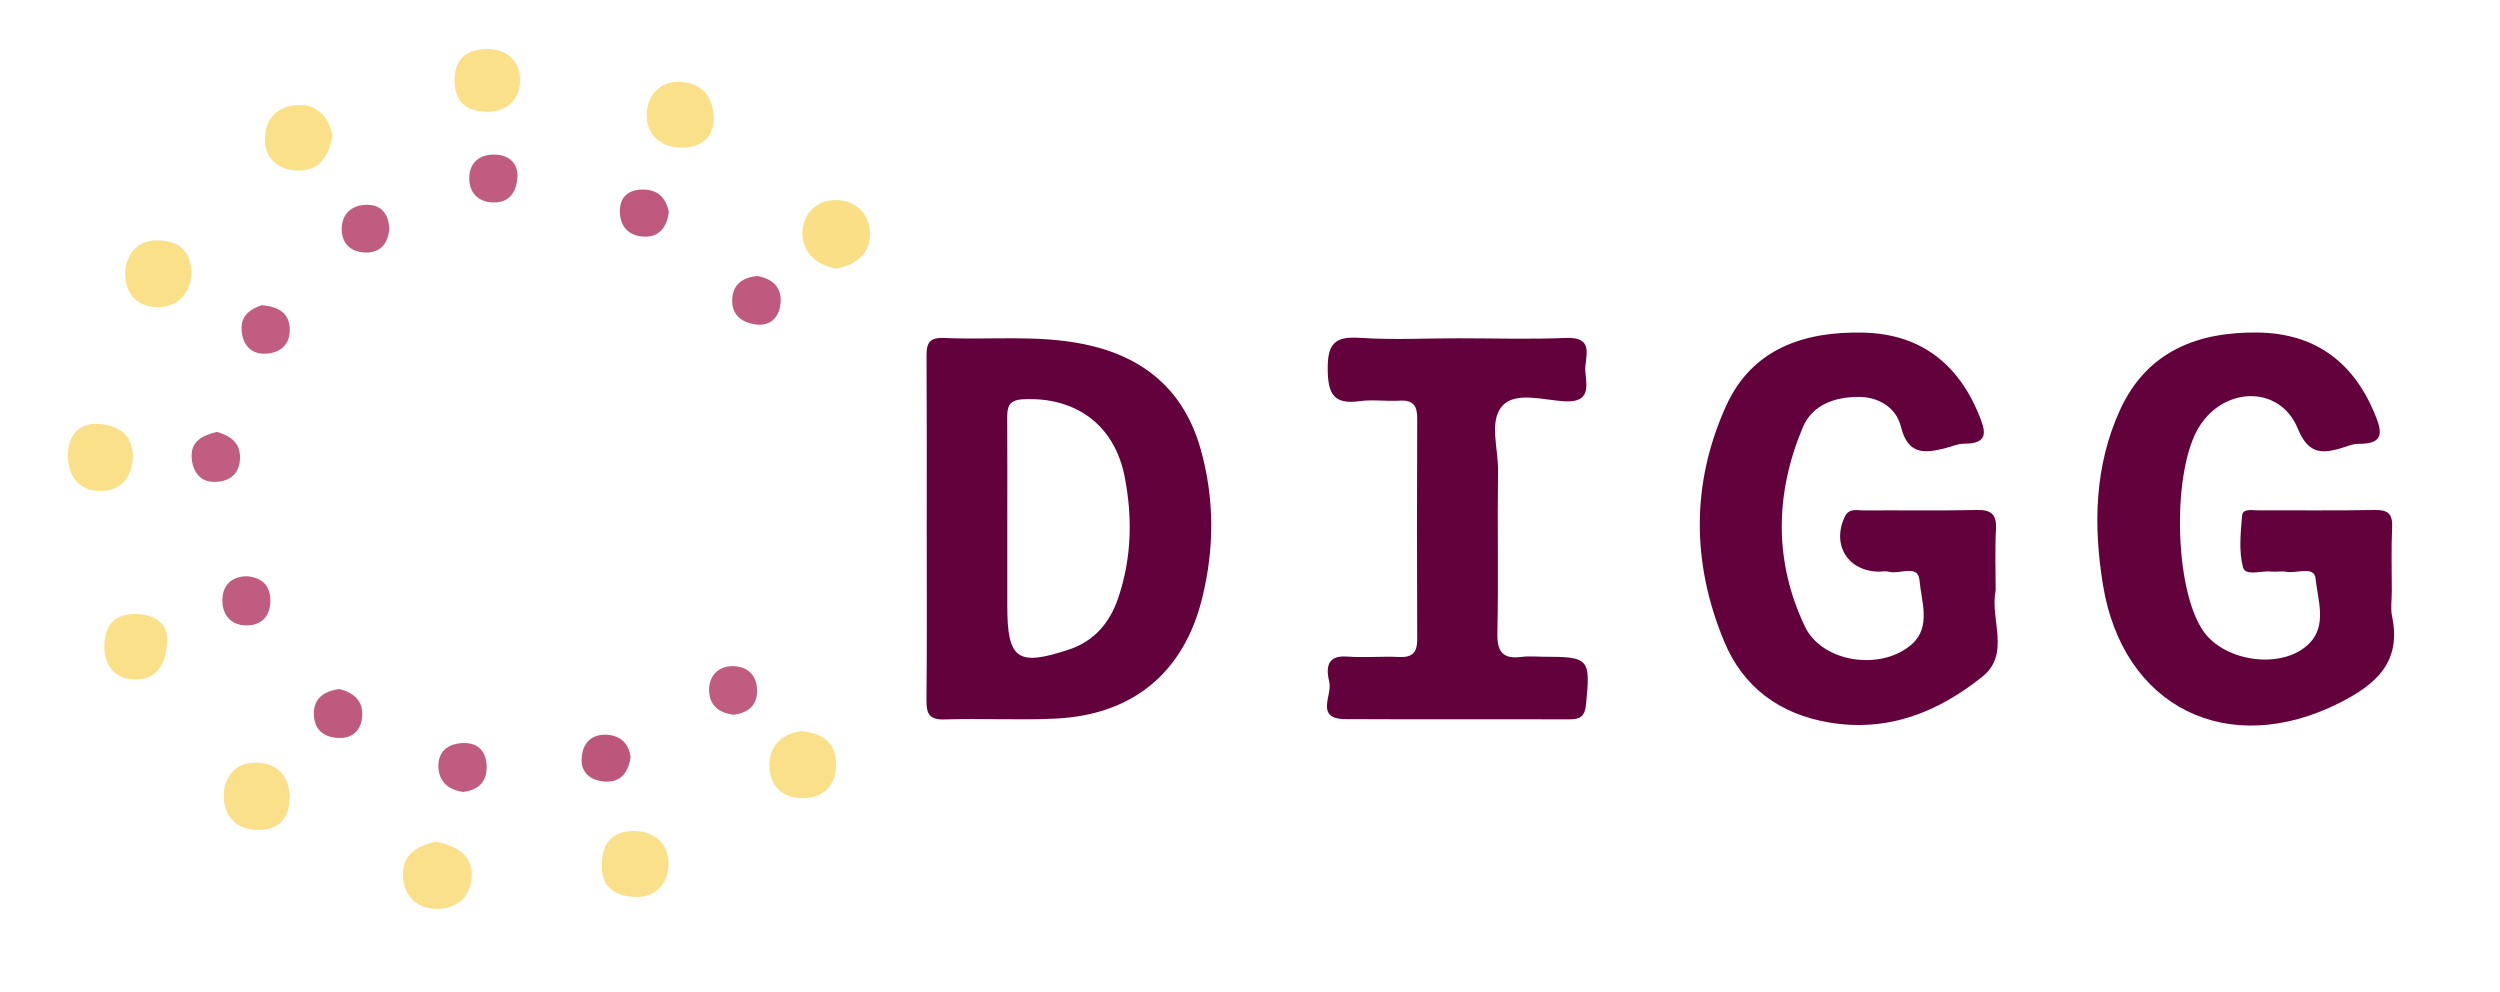
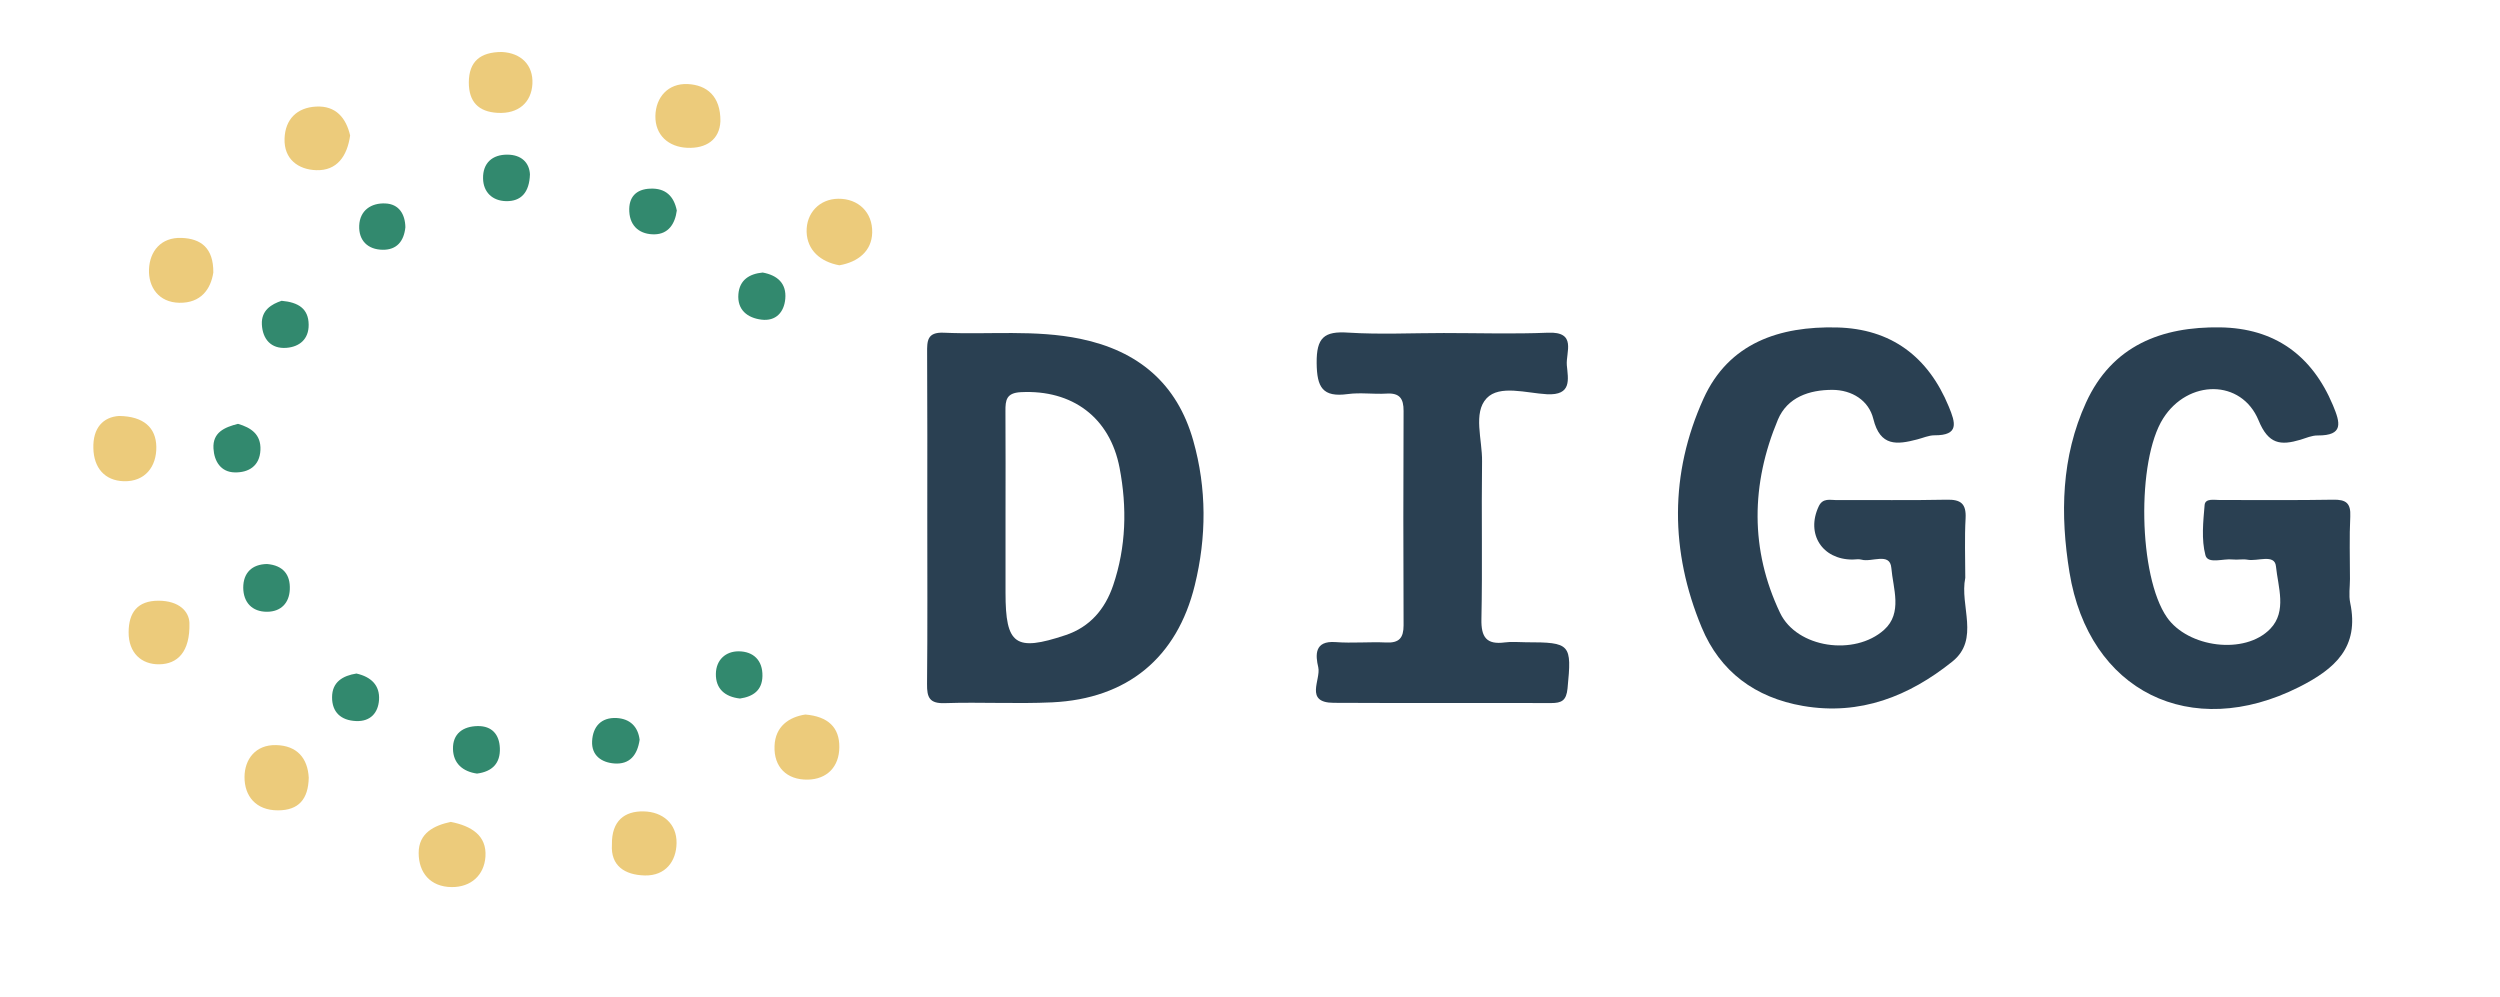
- <svg xmlns="http://www.w3.org/2000/svg" version="1.1" id="Layer_1" x="0px" y="0px" viewBox="0 0 305 121" style="enable-background:new 0 0 305 121;" xml:space="preserve">
+ <svg xmlns="http://www.w3.org/2000/svg" version="1.1" id="Layer_1" x="0px" y="0px" viewBox="0 0 314.09 125.22" style="enable-background:new 0 0 314.09 125.22;" xml:space="preserve">
  <style type="text/css">
- 	.st0{fill:#62013C;}
- 	.st1{fill:#FAE08A;}
- 	.st2{fill:#FAE089;}
- 	.st3{fill:#FADF87;}
- 	.st4{fill:#FAE088;}
- 	.st5{fill:#C05D81;}
- 	.st6{fill:#BF5C80;}
- 	.st7{fill:#BF5A7F;}
- 	.st8{fill:#C05C80;}
- 	.st9{fill:#BF5A7E;}
- 	.st10{fill:#BD567B;}
- 	.st11{fill:#BE587D;}
+ 	.st0{fill:#2A4052;}
+ 	.st1{fill:#ECCB7B;}
+ 	.st2{fill:#32896E;}
</style>
  <g>
    <g>
-       <path class="st0" d="M243.47,72.04c-0.73,3.5,1.87,7.72-1.63,10.52c-5.42,4.34-11.57,6.81-18.76,5.57    c-6.02-1.04-10.43-4.32-12.73-9.87c-3.97-9.54-4.04-19.3,0.23-28.73c3.18-7.03,9.58-9.12,16.76-8.95    c6.79,0.16,11.46,3.64,14.06,9.95c0.84,2.03,1.33,3.62-1.81,3.6c-0.72,0-1.45,0.34-2.17,0.52c-2.53,0.66-4.64,0.92-5.5-2.57    c-0.57-2.33-2.68-3.65-5.15-3.66c-2.89,0-5.65,0.92-6.84,3.74c-3.39,8.09-3.51,16.35,0.27,24.28c2.11,4.42,9.36,5.46,13.07,2.13    c2.36-2.12,1.12-5.22,0.91-7.78c-0.17-2.01-2.47-0.67-3.76-1.04c-0.35-0.1-0.75-0.01-1.12-0.01c-3.82,0-5.86-3.23-4.25-6.67    c0.51-1.1,1.43-0.8,2.23-0.8c4.62-0.03,9.24,0.05,13.86-0.05c1.78-0.04,2.46,0.51,2.37,2.33    C243.38,67.04,243.47,69.54,243.47,72.04z" />
-       <path class="st0" d="M291.8,72.19c0,1-0.17,2.03,0.03,2.99c1.17,5.58-1.91,8.3-6.43,10.58c-13.59,6.84-26.41,0.56-28.84-14.42    c-1.18-7.25-1.04-14.49,2.08-21.32c3.28-7.18,9.51-9.56,16.86-9.45c6.78,0.1,11.51,3.46,14.16,9.78c0.93,2.22,1.37,3.82-1.92,3.8    c-0.72-0.01-1.46,0.32-2.17,0.54c-2.47,0.73-4.01,0.59-5.25-2.43c-2.15-5.22-8.87-5.18-11.99-0.25    c-3.37,5.31-3.1,19.84,0.47,24.98c2.64,3.81,9.79,4.77,12.99,1.45c2.12-2.2,0.97-5.27,0.71-7.86c-0.16-1.59-2.33-0.58-3.57-0.82    c-0.6-0.11-1.25,0.04-1.87-0.03c-1.19-0.14-3.12,0.62-3.42-0.54c-0.52-1.98-0.28-4.21-0.1-6.31c0.08-0.86,1.21-0.62,1.91-0.62    c4.75-0.02,9.5,0.05,14.24-0.04c1.6-0.03,2.23,0.42,2.15,2.1C291.72,66.94,291.8,69.56,291.8,72.19z" />
-       <path class="st0" d="M177.94,41.27c4.37,0,8.74,0.14,13.09-0.04c3.68-0.16,2.24,2.45,2.38,4.09c0.16,1.75,0.67,3.81-2.51,3.64    c-2.56-0.14-5.94-1.21-7.56,0.5c-1.74,1.83-0.54,5.22-0.58,7.93c-0.09,6.61,0.06,13.22-0.08,19.82c-0.05,2.28,0.64,3.24,2.95,2.93    c0.86-0.12,1.74-0.02,2.62-0.02c5.67,0,5.79,0.22,5.25,5.8c-0.15,1.53-0.74,1.84-2.07,1.84c-9.11-0.03-18.21,0.02-27.32-0.03    c-3.71-0.02-1.57-2.92-1.93-4.47c-0.35-1.49-0.52-3.36,2.17-3.16c2.11,0.16,4.24-0.05,6.36,0.05c1.63,0.08,2.19-0.57,2.19-2.16    c-0.04-8.98-0.04-17.95,0-26.93c0.01-1.56-0.5-2.29-2.16-2.18c-1.61,0.1-3.27-0.16-4.86,0.06c-3.17,0.43-3.87-0.86-3.9-3.9    c-0.03-3.19,0.93-4.03,3.98-3.82C169.95,41.48,173.95,41.27,177.94,41.27z" />
-       <path class="st1" d="M35.36,97.15c-0.06,2.7-1.27,4.1-3.87,4.1c-2.77,0-4.21-1.79-4.2-4.19c0.01-2.21,1.37-4.07,3.96-4.01    C33.9,93.1,35.23,94.7,35.36,97.15z" />
-       <path class="st1" d="M53.19,102.69c2.61,0.51,4.54,1.72,4.36,4.37c-0.16,2.32-1.81,3.84-4.25,3.82c-2.68-0.03-4.14-1.81-4.14-4.28    C49.15,104.09,51.13,103.13,53.19,102.69z" />
-       <path class="st2" d="M97.74,89.2c2.85,0.24,4.3,1.62,4.27,4.11c-0.02,2.47-1.56,4.03-3.98,4.07c-2.62,0.04-4.27-1.58-4.16-4.23    C93.97,90.69,95.7,89.51,97.74,89.2z" />
-       <path class="st1" d="M73.44,105.55c-0.05-3,1.6-4.22,3.99-4.17c2.38,0.05,4.17,1.54,4.13,3.98c-0.03,2.27-1.37,4.12-3.98,4.07    C75.02,109.36,73.28,108.18,73.44,105.55z" />
-       <path class="st2" d="M23.36,33.67c-0.32,2.11-1.58,3.85-4.27,3.8c-2.58-0.05-3.9-1.95-3.81-4.21c0.09-2.25,1.49-4.04,4.1-3.94    C21.8,29.42,23.39,30.57,23.36,33.67z" />
-       <path class="st2" d="M87.07,14.65c-0.1,2.35-1.81,3.45-4.16,3.35c-2.36-0.1-4.05-1.59-4.01-4.01c0.05-2.36,1.61-4.1,4.04-4    C85.37,10.1,87.1,11.53,87.07,14.65z" />
-       <path class="st3" d="M102.01,32.77c-2.39-0.44-4.04-1.9-4.11-4.2c-0.06-2.35,1.6-4.13,3.97-4.16c2.52-0.03,4.33,1.7,4.27,4.25    C106.09,30.99,104.35,32.37,102.01,32.77z" />
-       <path class="st4" d="M11.52,51.7c3.11,0.04,4.64,1.49,4.68,3.87c0.04,2.47-1.39,4.4-4.08,4.33c-2.42-0.07-3.78-1.7-3.83-4.16    C8.23,53.2,9.51,51.83,11.52,51.7z" />
-       <path class="st2" d="M40.56,16.45c-0.37,2.61-1.66,4.45-4.26,4.36c-2.24-0.07-4.07-1.37-3.98-3.97c0.08-2.43,1.57-3.9,3.97-4.02    C38.77,12.69,40.04,14.26,40.56,16.45z" />
-       <path class="st4" d="M59.6,5.97c2.44,0.12,3.97,1.65,3.85,4.01c-0.13,2.34-1.76,3.78-4.36,3.64c-2.43-0.13-3.63-1.4-3.63-3.82    C55.47,7.14,56.91,5.98,59.6,5.97z" />
-       <path class="st4" d="M20.37,77.71c0.09,3.67-1.52,5.15-3.77,5.19c-2.27,0.04-3.88-1.44-3.87-4.02c0.01-2.49,1.11-3.97,3.76-3.97    C19.07,74.91,20.32,76.25,20.37,77.71z" />
-       <path class="st5" d="M26.46,52.69c1.65,0.48,2.91,1.33,2.82,3.29c-0.09,2.01-1.49,2.85-3.23,2.81c-1.74-0.03-2.58-1.39-2.67-3    C23.27,53.76,24.77,53.12,26.46,52.69z" />
-       <path class="st6" d="M30.12,70.3c2.01,0.17,2.94,1.32,2.86,3.19c-0.07,1.71-1.11,2.79-2.83,2.81c-1.92,0.02-3.01-1.2-3.02-3.03    C27.13,71.41,28.21,70.33,30.12,70.3z" />
-       <path class="st6" d="M63.14,21.33c-0.07,2.28-1.12,3.42-3.02,3.37c-1.68-0.04-2.84-1.11-2.87-2.85c-0.04-1.94,1.17-3.01,3.07-2.99    C62.03,18.87,63.07,19.84,63.14,21.33z" />
-       <path class="st5" d="M31.95,37.23c2.1,0.19,3.38,0.98,3.4,3c0.02,1.83-1.16,2.78-2.78,2.91c-1.95,0.16-3.01-1.1-3.1-2.94    C29.38,38.4,30.69,37.65,31.95,37.23z" />
-       <path class="st7" d="M41.35,84.06c1.84,0.41,2.96,1.48,2.84,3.31c-0.11,1.63-1.08,2.74-2.89,2.66c-1.89-0.08-3.02-1.11-3.01-2.99    C38.29,85.11,39.63,84.33,41.35,84.06z" />
-       <path class="st8" d="M56.5,96.62c-1.78-0.25-2.98-1.27-3.02-3.09c-0.04-1.93,1.26-2.85,3.11-2.88c1.8-0.02,2.71,1.07,2.78,2.76    C59.45,95.31,58.43,96.38,56.5,96.62z" />
-       <path class="st9" d="M92.39,33.67c1.85,0.34,3.01,1.36,2.84,3.3c-0.15,1.7-1.19,2.84-2.99,2.62c-1.77-0.22-3.07-1.23-2.9-3.22    C89.48,34.61,90.71,33.83,92.39,33.67z" />
-       <path class="st6" d="M89.54,87.2c-1.91-0.21-3.07-1.24-3.03-3.12c0.03-1.73,1.23-2.83,2.89-2.81c1.82,0.02,3,1.13,2.96,3.1    C92.32,86.18,91.18,86.96,89.54,87.2z" />
-       <path class="st10" d="M76.93,92.37c-0.28,1.92-1.24,3.12-3.17,2.98c-1.61-0.12-2.89-1-2.8-2.8c0.09-1.83,1.14-3.02,3.1-2.91    C75.72,89.75,76.73,90.74,76.93,92.37z" />
-       <path class="st11" d="M81.6,25.88c-0.22,1.69-1.07,2.95-2.77,2.99c-1.77,0.04-3.11-0.92-3.2-2.88c-0.09-1.78,0.84-2.8,2.65-2.86    C80.18,23.06,81.24,24.08,81.6,25.88z" />
-       <path class="st6" d="M47.49,27.98c-0.18,1.78-1.1,2.85-2.84,2.83c-1.89-0.02-3.04-1.17-2.96-3.04c0.08-1.92,1.52-2.86,3.28-2.78    C46.68,25.06,47.47,26.34,47.49,27.98z" />
-       <path class="st0" d="M146.48,54.8c-2.03-7.21-6.94-11.3-14.18-12.8c-5.69-1.18-11.45-0.51-17.18-0.77    c-2.1-0.09-2.09,1.05-2.08,2.55c0.04,6.87,0.02,13.74,0.02,20.61c0,6.99,0.04,13.99-0.03,20.98c-0.02,1.69,0.31,2.47,2.24,2.4    c4.49-0.15,9,0.11,13.49-0.1c9.43-0.45,15.68-5.6,17.91-14.72C148.16,66.92,148.18,60.82,146.48,54.8z M136.41,72.99    c-1.02,2.99-2.92,5.23-5.99,6.25c-6.3,2.1-7.53,1.21-7.53-5.32c0-3.24,0-6.49,0-9.73c0-4.37,0.02-8.74-0.01-13.1    c-0.01-1.38,0.11-2.29,1.94-2.38c6.45-0.33,11.19,3.17,12.4,9.51C138.18,63.18,138.06,68.15,136.41,72.99z" />
+       <path class="st0" d="M246.91,72.6c-0.73,3.5,1.87,7.72-1.63,10.52c-5.42,4.34-11.57,6.81-18.76,5.57    c-6.02-1.04-10.43-4.32-12.73-9.87c-3.97-9.54-4.04-19.3,0.23-28.73c3.18-7.03,9.58-9.12,16.76-8.95    c6.79,0.16,11.46,3.64,14.06,9.95c0.84,2.03,1.33,3.62-1.81,3.6c-0.72,0-1.45,0.34-2.17,0.52c-2.53,0.66-4.64,0.92-5.5-2.57    c-0.57-2.33-2.68-3.65-5.15-3.66c-2.89,0-5.65,0.92-6.84,3.74c-3.39,8.09-3.51,16.35,0.27,24.28c2.11,4.42,9.36,5.46,13.07,2.13    c2.36-2.12,1.12-5.22,0.91-7.78c-0.17-2.01-2.47-0.67-3.76-1.04c-0.35-0.1-0.75-0.01-1.12-0.01c-3.82,0-5.86-3.23-4.25-6.67    c0.51-1.1,1.43-0.8,2.23-0.8c4.62-0.03,9.24,0.05,13.86-0.05c1.78-0.04,2.46,0.51,2.37,2.33    C246.81,67.61,246.91,70.11,246.91,72.6z" />
+       <path class="st0" d="M295.24,72.75c0,1-0.17,2.03,0.03,2.99c1.17,5.58-1.91,8.3-6.43,10.58c-13.59,6.84-26.41,0.56-28.84-14.42    c-1.18-7.25-1.04-14.49,2.08-21.32c3.28-7.18,9.51-9.56,16.86-9.45c6.78,0.1,11.51,3.46,14.16,9.78c0.93,2.22,1.37,3.82-1.92,3.8    c-0.72-0.01-1.46,0.32-2.17,0.54c-2.47,0.73-4.01,0.59-5.25-2.43c-2.15-5.22-8.87-5.18-11.99-0.25    c-3.37,5.31-3.1,19.84,0.47,24.98c2.64,3.81,9.79,4.77,12.99,1.45c2.12-2.2,0.97-5.27,0.71-7.86c-0.16-1.59-2.33-0.58-3.57-0.82    c-0.6-0.11-1.25,0.04-1.87-0.03c-1.19-0.14-3.12,0.62-3.42-0.54c-0.52-1.98-0.28-4.21-0.1-6.31c0.08-0.86,1.21-0.62,1.91-0.62    c4.75-0.02,9.5,0.05,14.24-0.04c1.6-0.03,2.23,0.42,2.15,2.1C295.15,67.5,295.24,70.13,295.24,72.75z" />
+       <path class="st0" d="M181.38,41.84c4.37,0,8.74,0.14,13.09-0.04c3.68-0.16,2.24,2.45,2.38,4.09c0.16,1.75,0.67,3.81-2.51,3.64    c-2.56-0.14-5.94-1.21-7.56,0.5c-1.74,1.83-0.54,5.22-0.58,7.93c-0.09,6.61,0.06,13.22-0.08,19.82c-0.05,2.28,0.64,3.24,2.95,2.93    c0.86-0.12,1.74-0.02,2.62-0.02c5.67,0,5.79,0.22,5.25,5.8c-0.15,1.53-0.74,1.84-2.07,1.84c-9.11-0.03-18.21,0.02-27.32-0.03    c-3.71-0.02-1.57-2.92-1.93-4.47c-0.35-1.49-0.52-3.36,2.17-3.16c2.11,0.16,4.24-0.05,6.36,0.05c1.63,0.08,2.19-0.57,2.19-2.16    c-0.04-8.98-0.04-17.95,0-26.93c0.01-1.56-0.5-2.29-2.16-2.18c-1.61,0.1-3.27-0.16-4.86,0.06c-3.17,0.43-3.87-0.86-3.9-3.9    c-0.03-3.19,0.93-4.03,3.98-3.82C173.38,42.04,177.39,41.84,181.38,41.84z" />
+       <path class="st1" d="M38.79,97.71c-0.06,2.7-1.27,4.1-3.87,4.1c-2.77,0-4.21-1.79-4.2-4.19c0.01-2.21,1.37-4.07,3.96-4.01    C37.34,93.67,38.66,95.27,38.79,97.71z" />
+       <path class="st1" d="M56.63,103.26c2.61,0.51,4.54,1.72,4.36,4.37c-0.16,2.32-1.81,3.84-4.25,3.82c-2.68-0.03-4.14-1.81-4.14-4.28    C52.59,104.65,54.56,103.7,56.63,103.26z" />
+       <path class="st1" d="M101.18,89.77c2.85,0.24,4.3,1.62,4.27,4.11c-0.02,2.47-1.56,4.03-3.98,4.07c-2.62,0.04-4.27-1.58-4.16-4.23    C97.4,91.26,99.13,90.08,101.18,89.77z" />
+       <path class="st1" d="M76.88,106.11c-0.05-3,1.6-4.22,3.99-4.17c2.38,0.05,4.17,1.54,4.13,3.98c-0.03,2.27-1.37,4.12-3.98,4.07    C78.46,109.93,76.71,108.75,76.88,106.11z" />
+       <path class="st1" d="M26.8,34.24c-0.32,2.11-1.58,3.85-4.27,3.8c-2.58-0.05-3.9-1.95-3.81-4.21c0.09-2.25,1.49-4.04,4.1-3.94    C25.23,29.98,26.83,31.14,26.8,34.24z" />
+       <path class="st1" d="M90.51,15.22c-0.1,2.35-1.81,3.45-4.16,3.35c-2.36-0.1-4.05-1.59-4.01-4.01c0.05-2.36,1.61-4.1,4.04-4    C88.81,10.67,90.54,12.09,90.51,15.22z" />
+       <path class="st1" d="M105.45,33.33c-2.39-0.44-4.04-1.9-4.11-4.2c-0.06-2.35,1.6-4.13,3.97-4.16c2.52-0.03,4.33,1.7,4.27,4.25    C109.53,31.55,107.79,32.93,105.45,33.33z" />
+       <path class="st1" d="M14.96,52.26c3.11,0.04,4.64,1.49,4.68,3.87c0.04,2.47-1.39,4.4-4.08,4.33c-2.42-0.07-3.78-1.7-3.83-4.16    C11.66,53.77,12.95,52.39,14.96,52.26z" />
+       <path class="st1" d="M43.99,17.02c-0.37,2.61-1.66,4.45-4.26,4.36c-2.24-0.07-4.07-1.37-3.98-3.97c0.08-2.43,1.57-3.9,3.97-4.02    C42.2,13.26,43.48,14.82,43.99,17.02z" />
+       <path class="st1" d="M63.04,6.53c2.44,0.12,3.97,1.65,3.85,4.01c-0.13,2.34-1.76,3.78-4.36,3.64c-2.43-0.13-3.63-1.4-3.63-3.82    C58.91,7.71,60.35,6.54,63.04,6.53z" />
+       <path class="st1" d="M23.8,78.27c0.09,3.67-1.52,5.15-3.77,5.19c-2.27,0.04-3.88-1.44-3.87-4.02c0.01-2.49,1.11-3.97,3.76-3.97    C22.51,75.48,23.75,76.82,23.8,78.27z" />
+       <path class="st2" d="M29.9,53.25c1.65,0.48,2.91,1.33,2.82,3.29c-0.09,2.01-1.49,2.85-3.23,2.81c-1.74-0.03-2.58-1.39-2.67-3    C26.7,54.32,28.21,53.68,29.9,53.25z" />
+       <path class="st2" d="M33.55,70.86c2.01,0.17,2.94,1.32,2.86,3.19c-0.07,1.71-1.11,2.79-2.83,2.81c-1.92,0.02-3.01-1.2-3.02-3.03    C30.56,71.98,31.65,70.89,33.55,70.86z" />
+       <path class="st2" d="M66.58,21.9c-0.07,2.28-1.12,3.42-3.02,3.37c-1.68-0.04-2.84-1.11-2.87-2.85c-0.04-1.94,1.17-3.01,3.07-2.99    C65.47,19.44,66.5,20.4,66.58,21.9z" />
+       <path class="st2" d="M35.38,37.79c2.1,0.19,3.38,0.98,3.4,3c0.02,1.83-1.16,2.78-2.78,2.91c-1.95,0.16-3.01-1.1-3.1-2.94    C32.81,38.97,34.12,38.21,35.38,37.79z" />
+       <path class="st2" d="M44.78,84.62c1.84,0.41,2.96,1.48,2.84,3.31c-0.11,1.63-1.08,2.74-2.89,2.66c-1.89-0.08-3.02-1.11-3.01-2.99    C41.72,85.68,43.07,84.89,44.78,84.62z" />
+       <path class="st2" d="M59.93,97.19c-1.78-0.25-2.98-1.27-3.02-3.09c-0.04-1.93,1.26-2.85,3.11-2.88c1.8-0.02,2.71,1.07,2.78,2.76    C62.88,95.88,61.86,96.94,59.93,97.19z" />
+       <path class="st2" d="M95.82,34.24c1.85,0.34,3.01,1.36,2.84,3.3c-0.15,1.7-1.19,2.84-2.99,2.62c-1.77-0.22-3.07-1.23-2.9-3.22    C92.92,35.17,94.15,34.4,95.82,34.24z" />
+       <path class="st2" d="M92.97,87.76c-1.91-0.21-3.07-1.24-3.03-3.12c0.03-1.73,1.23-2.83,2.89-2.81c1.82,0.02,3,1.13,2.96,3.1    C95.76,86.74,94.61,87.52,92.97,87.76z" />
+       <path class="st2" d="M80.36,92.94c-0.28,1.92-1.24,3.12-3.17,2.98c-1.61-0.12-2.89-1-2.8-2.8c0.09-1.83,1.14-3.02,3.1-2.91    C79.16,90.31,80.16,91.3,80.36,92.94z" />
+       <path class="st2" d="M85.03,26.45c-0.22,1.69-1.07,2.95-2.77,2.99c-1.77,0.04-3.11-0.92-3.2-2.88c-0.09-1.78,0.84-2.8,2.65-2.86    C83.62,23.62,84.67,24.65,85.03,26.45z" />
+       <path class="st2" d="M50.93,28.55c-0.18,1.78-1.1,2.85-2.84,2.83c-1.89-0.02-3.04-1.17-2.96-3.04c0.08-1.92,1.52-2.86,3.28-2.78    C50.12,25.63,50.9,26.9,50.93,28.55z" />
+       <path class="st0" d="M149.92,55.37c-2.03-7.21-6.94-11.3-14.18-12.8c-5.69-1.18-11.45-0.51-17.18-0.77    c-2.1-0.09-2.09,1.05-2.08,2.55c0.04,6.87,0.02,13.74,0.02,20.61c0,6.99,0.04,13.99-0.03,20.98c-0.02,1.69,0.31,2.47,2.24,2.4    c4.49-0.15,9,0.11,13.49-0.1c9.43-0.45,15.68-5.6,17.91-14.72C151.59,67.48,151.62,61.39,149.92,55.37z M139.85,73.55    c-1.02,2.99-2.92,5.23-5.99,6.25c-6.3,2.1-7.53,1.21-7.53-5.32c0-3.24,0-6.49,0-9.73c0-4.37,0.02-8.74-0.01-13.1    c-0.01-1.38,0.11-2.29,1.94-2.38c6.45-0.33,11.19,3.17,12.4,9.51C141.61,63.75,141.49,68.71,139.85,73.55z" />
    </g>
  </g>
</svg>
